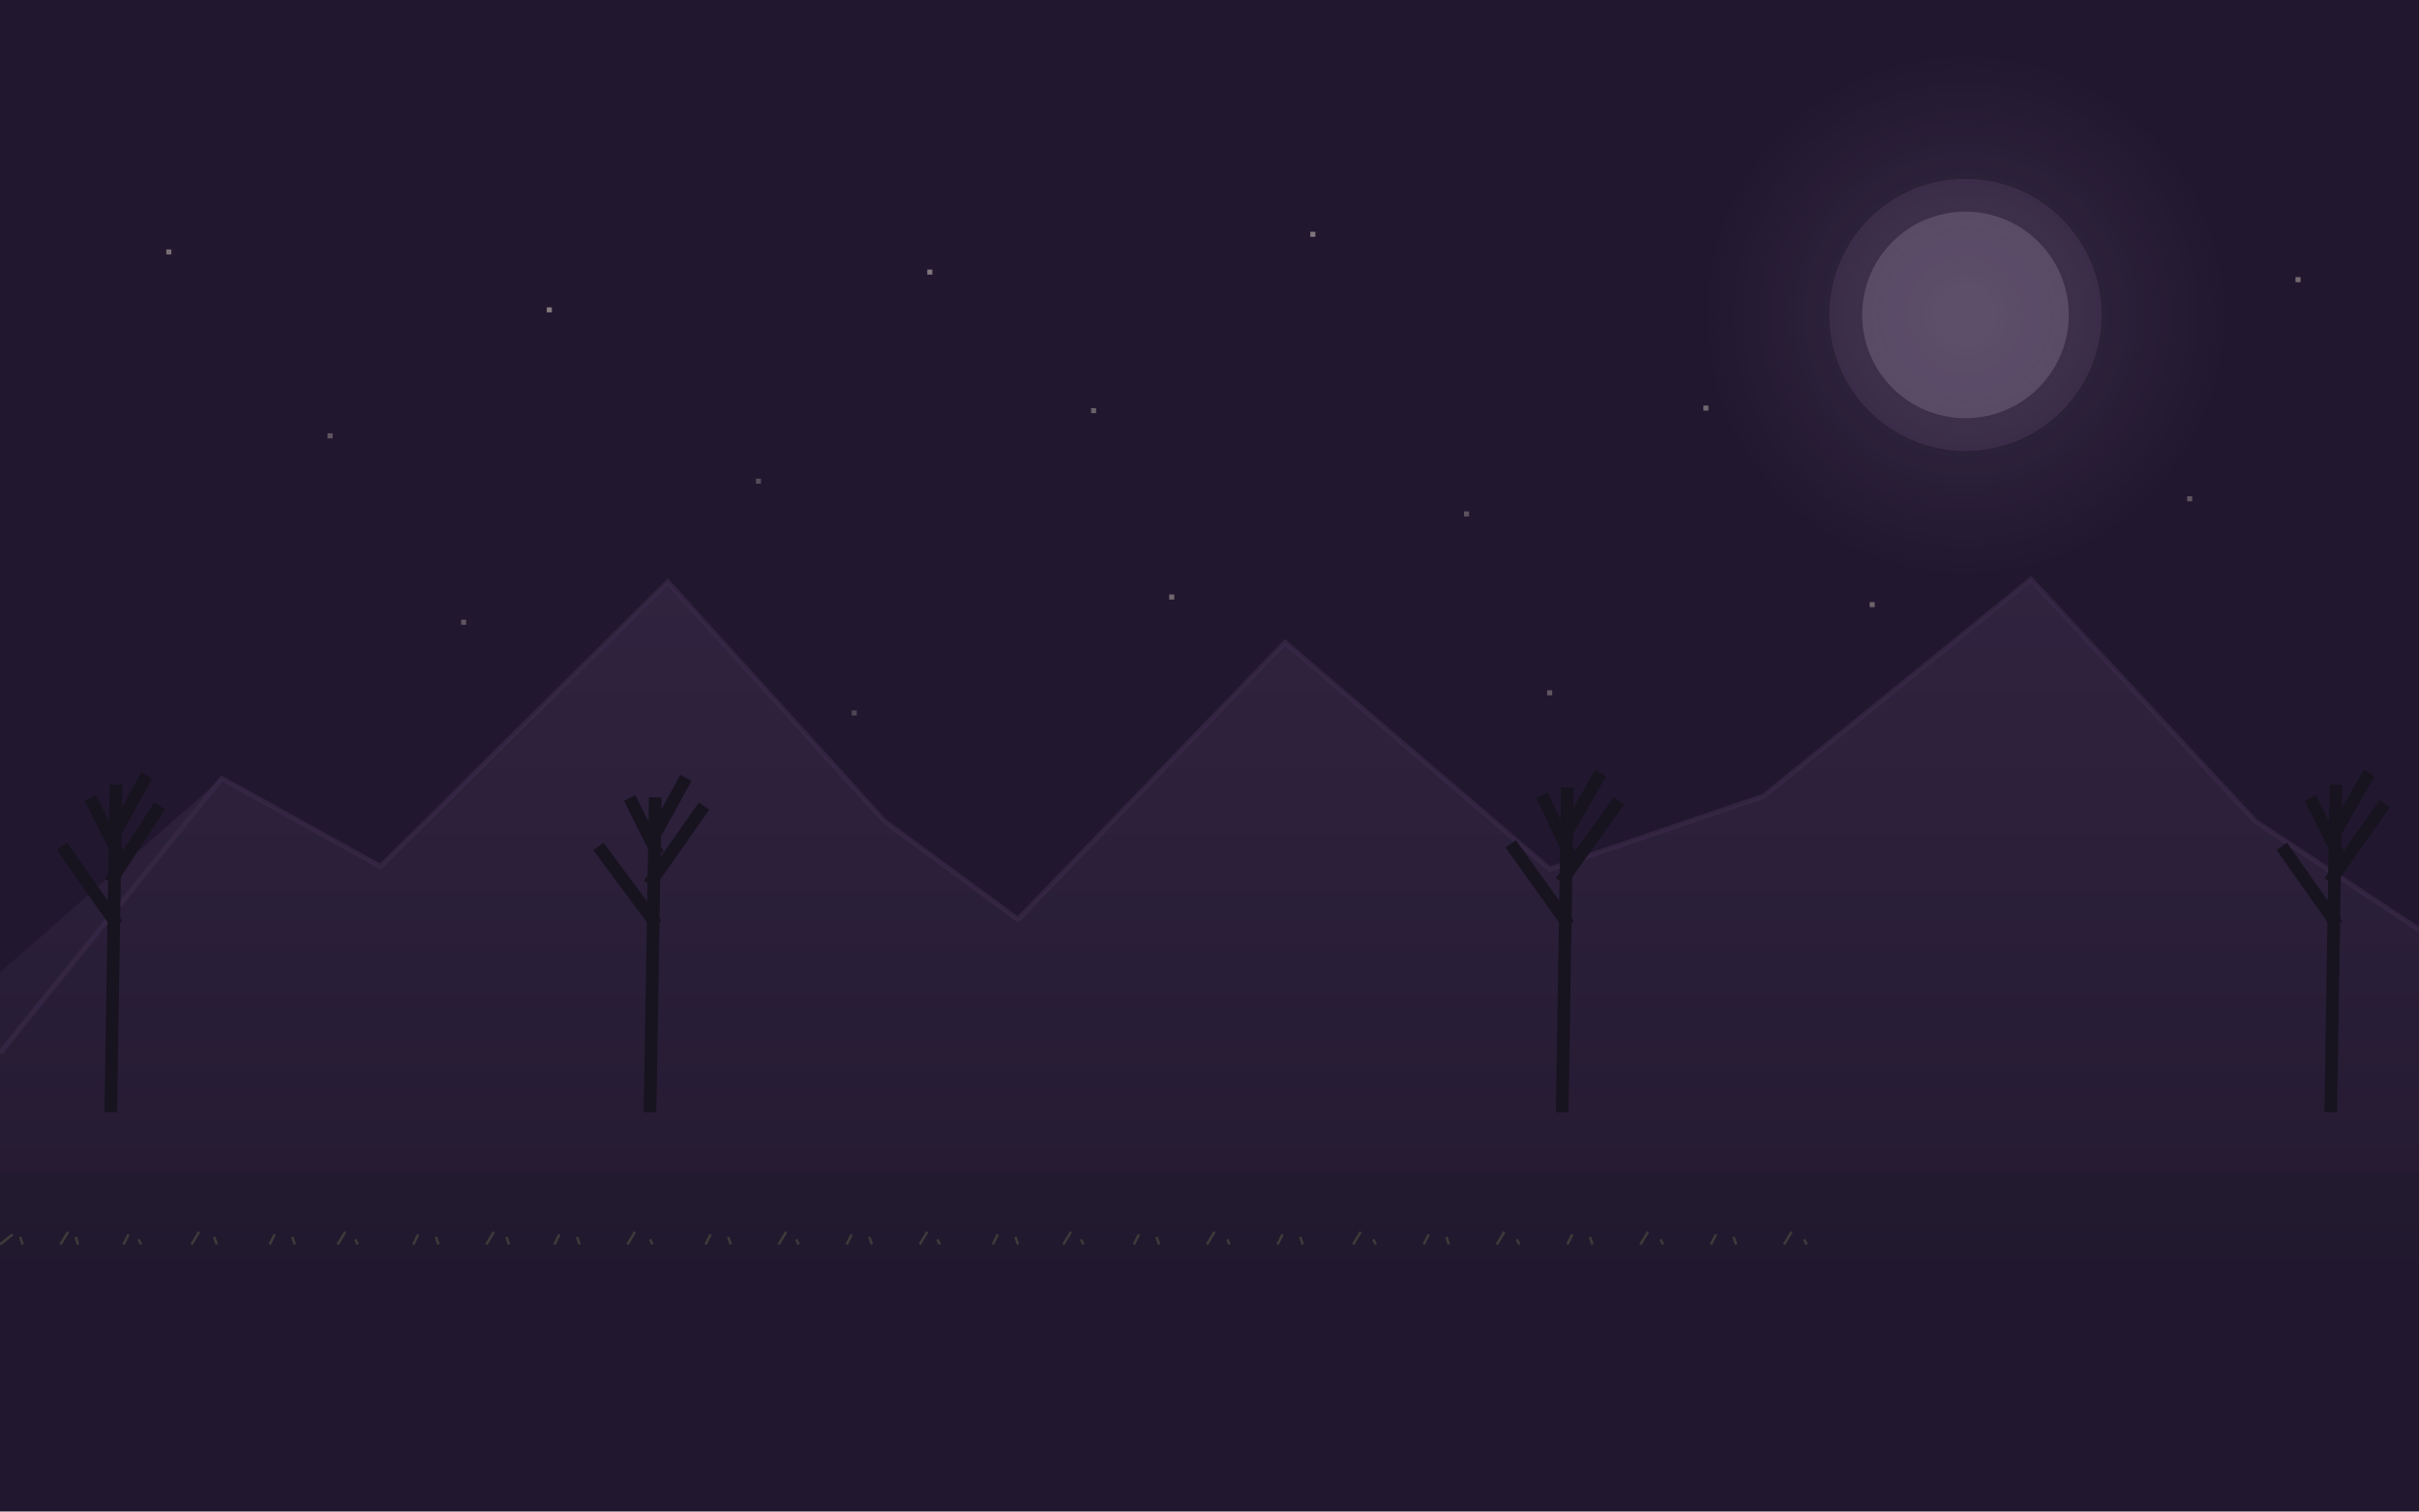
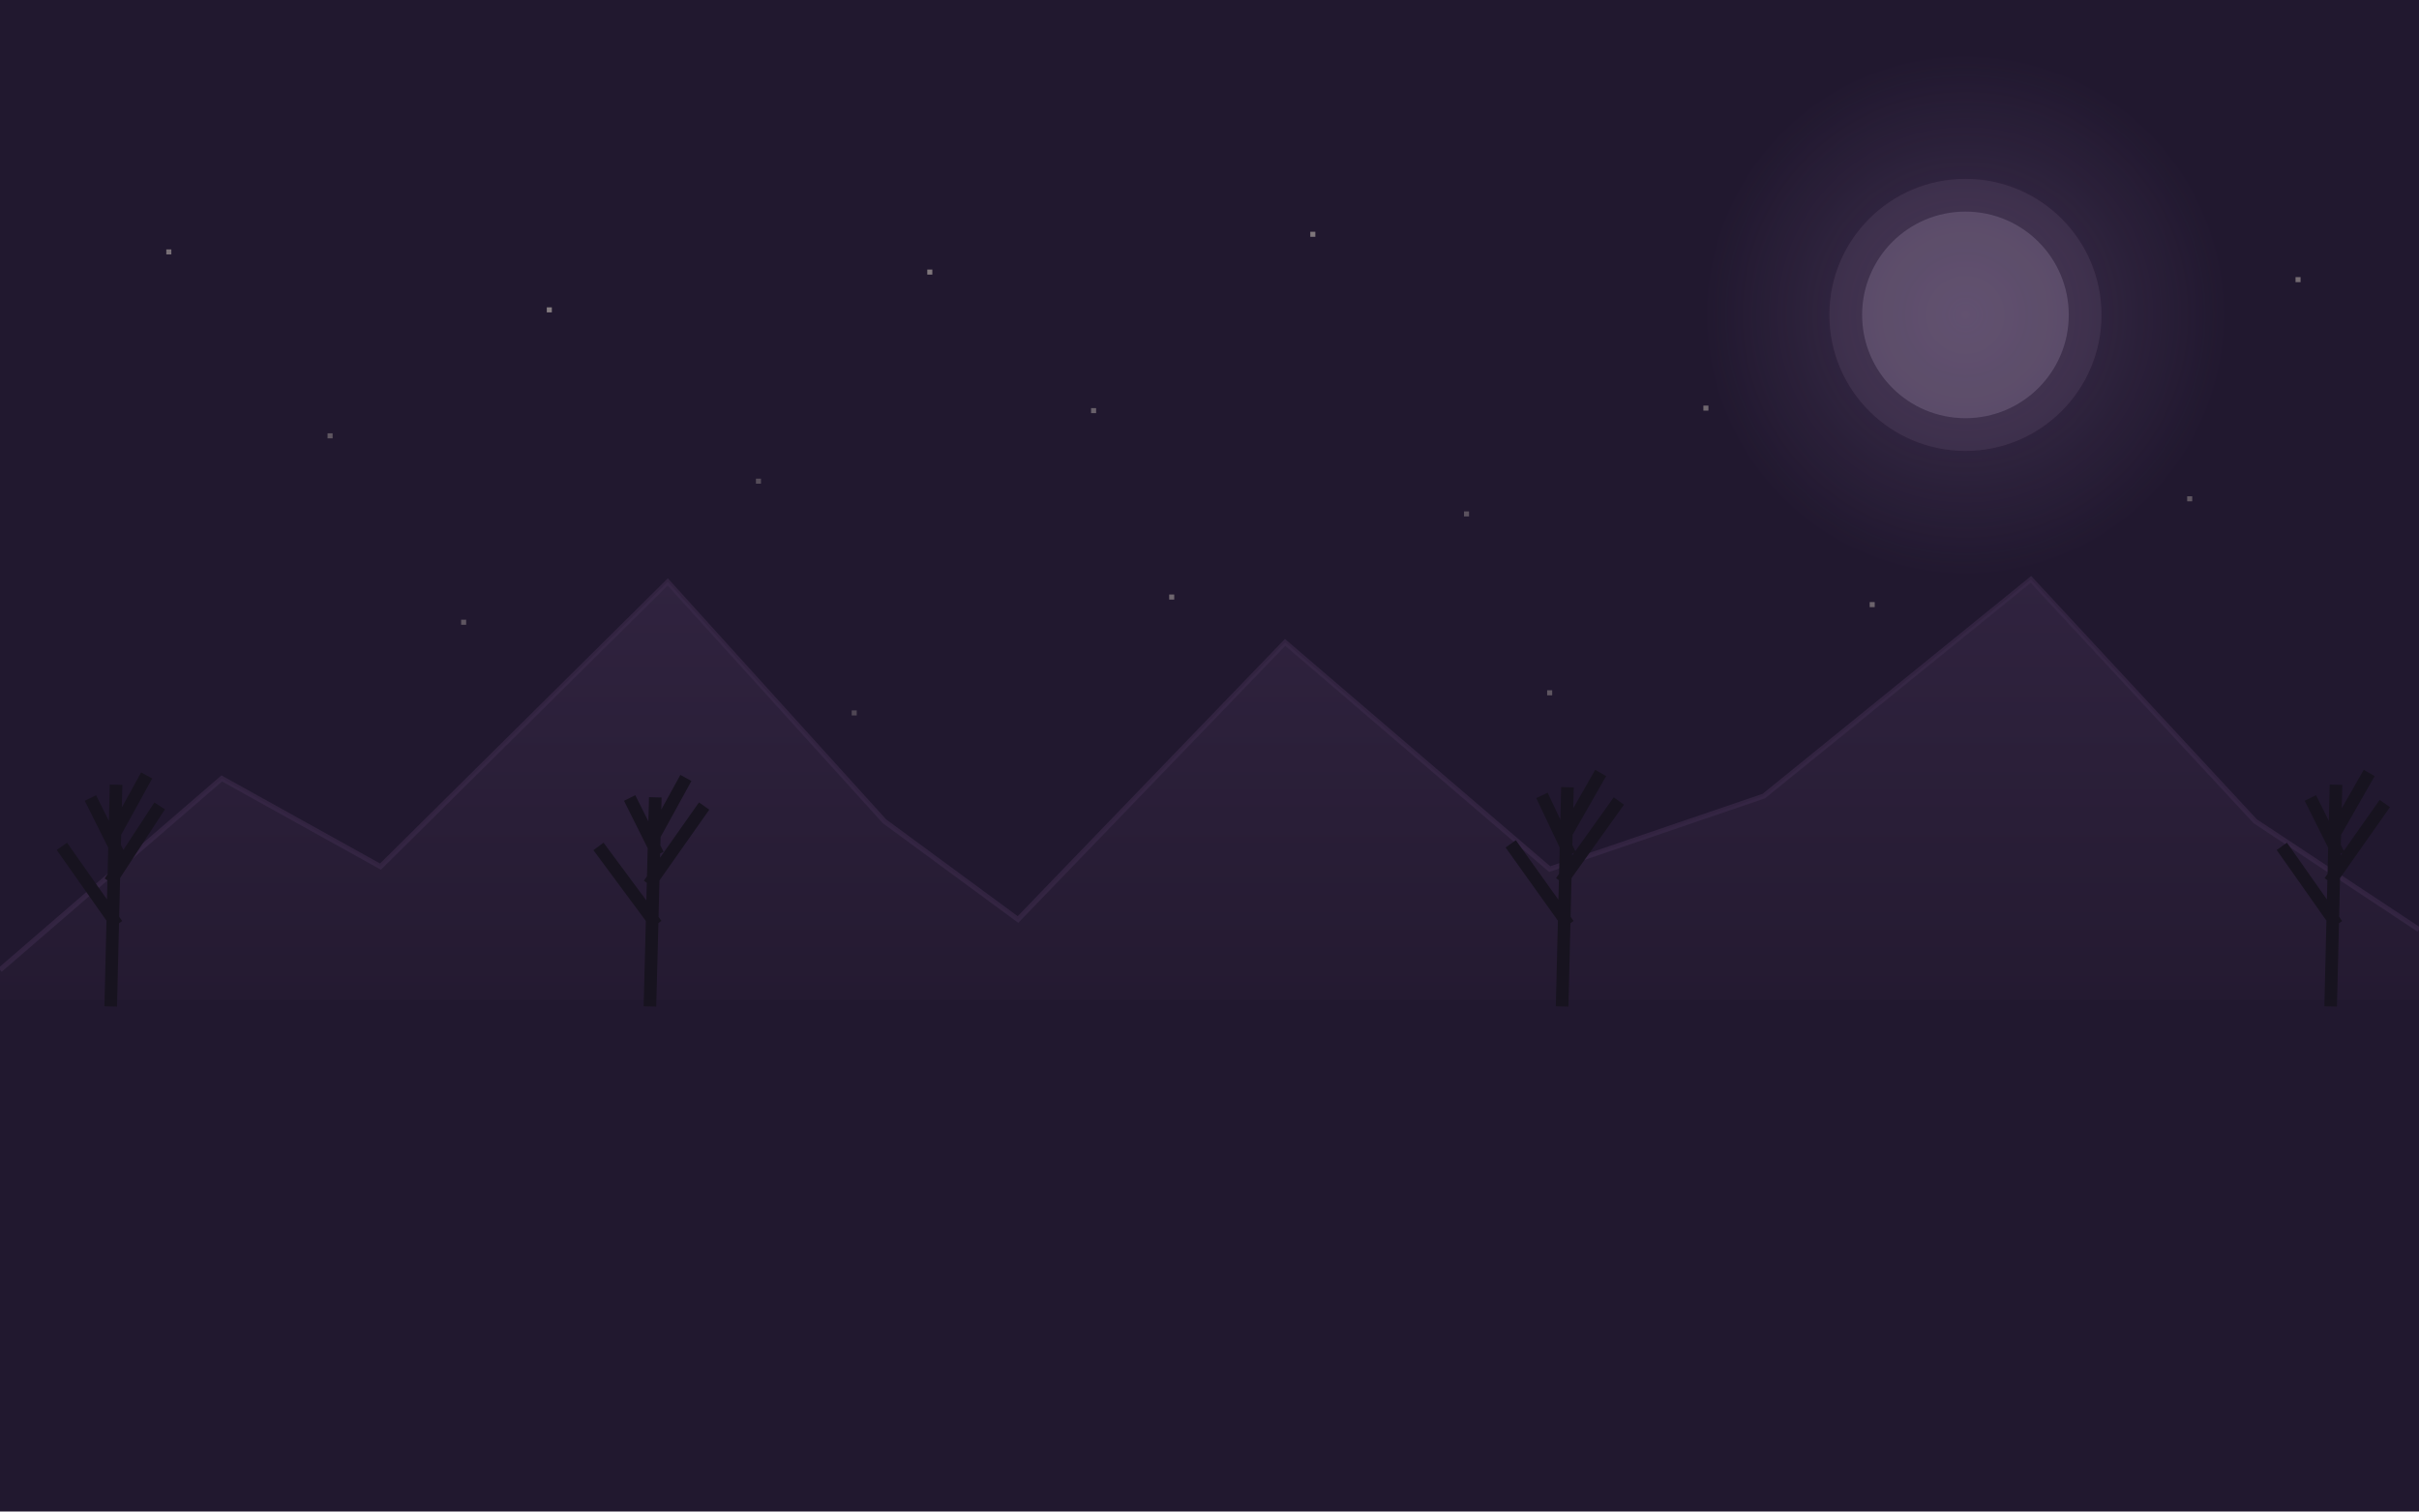
<svg xmlns="http://www.w3.org/2000/svg" width="960" height="600" viewBox="0 0 960 600">
  <defs>
    <radialGradient id="moonGlow">
-       <stop offset="0" stop-color="#796487" stop-opacity=".25" />
-       <stop offset="1" stop-color="#796487" stop-opacity="0" />
+       <stop offset="0" stop-color="#9a7db0" stop-opacity=".24" />
+       <stop offset="1" stop-color="#9a7db0" stop-opacity="0" />
    </radialGradient>
    <linearGradient id="ridge" x1="0" y1="0" x2="0" y2="1">
      <stop stop-color="#30233f" />
      <stop offset="1" stop-color="#241a31" />
    </linearGradient>
-     <pattern id="soil" width="56" height="26" patternUnits="userSpaceOnUse">
-       <path d="M9 7v10 M36 15v7" stroke="#4b365b" stroke-width="1" opacity=".5" />
-       <rect x="22" y="19" width="5" height="2" fill="#17131f" opacity=".3" />
-     </pattern>
  </defs>
  <rect width="960" height="600" fill="#21182f" />
  <circle cx="780" cy="125" r="104" fill="url(#moonGlow)" />
  <circle cx="780" cy="125" r="54" fill="#6e5a7c" opacity=".23" />
  <circle cx="780" cy="125" r="41" fill="#a091ad" opacity=".28" />
  <g fill="#f0e8d8">
    <rect x="66" y="99" width="2" height="2" opacity=".42" />
    <rect x="130" y="172" width="2" height="2" opacity=".3" />
    <rect x="217" y="122" width="2" height="2" opacity=".48" />
    <rect x="300" y="190" width="2" height="2" opacity=".25" />
    <rect x="368" y="107" width="2" height="2" opacity=".46" />
    <rect x="433" y="162" width="2" height="2" opacity=".35" />
    <rect x="520" y="92" width="2" height="2" opacity=".45" />
    <rect x="581" y="203" width="2" height="2" opacity=".28" />
    <rect x="676" y="161" width="2" height="2" opacity=".38" />
    <rect x="868" y="197" width="2" height="2" opacity=".3" />
    <rect x="911" y="110" width="2" height="2" opacity=".4" />
    <rect x="742" y="239" width="2" height="2" opacity=".36" />
    <rect x="183" y="246" width="2" height="2" opacity=".3" />
    <rect x="464" y="236" width="2" height="2" opacity=".38" />
    <rect x="338" y="282" width="2" height="2" opacity=".22" />
    <rect x="614" y="274" width="2" height="2" opacity=".3" />
  </g>
-   <path d="M0 418V386L88 309L151 344L265 231L351 326L404 365L510 255L615 345L700 316L806 230L895 326L960 369V500H0Z" fill="url(#ridge)" />
-   <path d="M0 418L88 309L151 344L265 231L351 326L404 365L510 255L615 345L700 316L806 230L895 326L960 369" fill="none" stroke="#3a2a49" stroke-width="2" opacity=".65" />
+   <path d="M0 385L88 309L151 344L265 231L351 326L404 365L510 255L615 345L700 316L806 230L895 326L960 369L960 397L0 397Z" fill="url(#ridge)" />
+   <path d="M0 385L88 309L151 344L265 231L351 326L404 365L510 255L615 345L700 316L806 230L895 326L960 369" fill="none" stroke="#3a2a49" stroke-width="2" opacity=".65" />
  <g fill="none" stroke="#17131f" stroke-linecap="square" stroke-linejoin="miter">
-     <path d="M44 439L46 314M45 365L26 338M45 348L62 322M46 337L37 319M46 330L57 310" stroke-width="5" />
-     <path d="M258 439L260 319M259 365L239 338M259 349L278 322M260 337L251 319M260 331L271 311" stroke-width="5" />
-     <path d="M620 439L622 315M621 365L601 337M621 348L641 320M622 337L613 318M622 330L634 309" stroke-width="5" />
-     <path d="M925 439L927 314M926 365L907 338M926 348L945 321M927 337L918 319M927 330L939 309" stroke-width="5" />
+     <path d="M44 397L46 314M45 365L26 338M45 348L62 322M46 337L37 319M46 330L57 310" stroke-width="5" />
+     <path d="M258 397L260 319M259 365L239 338M259 349L278 322M260 337L251 319M260 331L271 311" stroke-width="5" />
+     <path d="M620 397L622 315M621 365L601 337M621 348L641 320M622 337L613 318M622 330L634 309" stroke-width="5" />
+     <path d="M925 397L927 314M926 365L907 338M926 348L945 321M927 337L918 319M927 330L939 309" stroke-width="5" />
  </g>
-   <rect x="0" y="465" width="960" height="35" fill="#17131f" opacity=".19" />
-   <path d="M0 494l5 -4m4 4l-1 -3m16 3l3 -5m4 5l-1 -3m19 3l2 -4m5 4l-1 -2m21 2l3 -5m7 5l-1 -3m22 3l2 -4m8 4l-1 -3m18 3l3 -5m5 5l-1 -2m23 2l2 -4m8 4l-1 -3m20 3l3 -5m6 5l-1 -3m19 3l2 -4m8 4l-1 -3m20 3l3 -5m7 5l-1 -2m22 2l2 -4m8 4l-1 -3m20 3l3 -5m5 5l-1 -2m20 2l2 -4m8 4l-1 -3m20 3l3 -5m5 5l-1 -2m22 2l2 -4m8 4l-1 -3m19 3l3 -5m5 5l-1 -2m21 2l2 -4m8 4l-1 -3m20 3l3 -5m6 5l-1 -2m20 2l2 -4m8 4l-1 -3m21 3l3 -5m6 5l-1 -2m20 2l2 -4m8 4l-1 -3m20 3l3 -5m6 5l-1 -2m20 2l2 -4m8 4l-1 -3m20 3l3 -5m6 5l-1 -2m20 2l2 -4m8 4l-1 -3m20 3l3 -5m6 5l-1 -2" fill="none" stroke="#68734d" stroke-width="1" opacity=".38" />
</svg>
